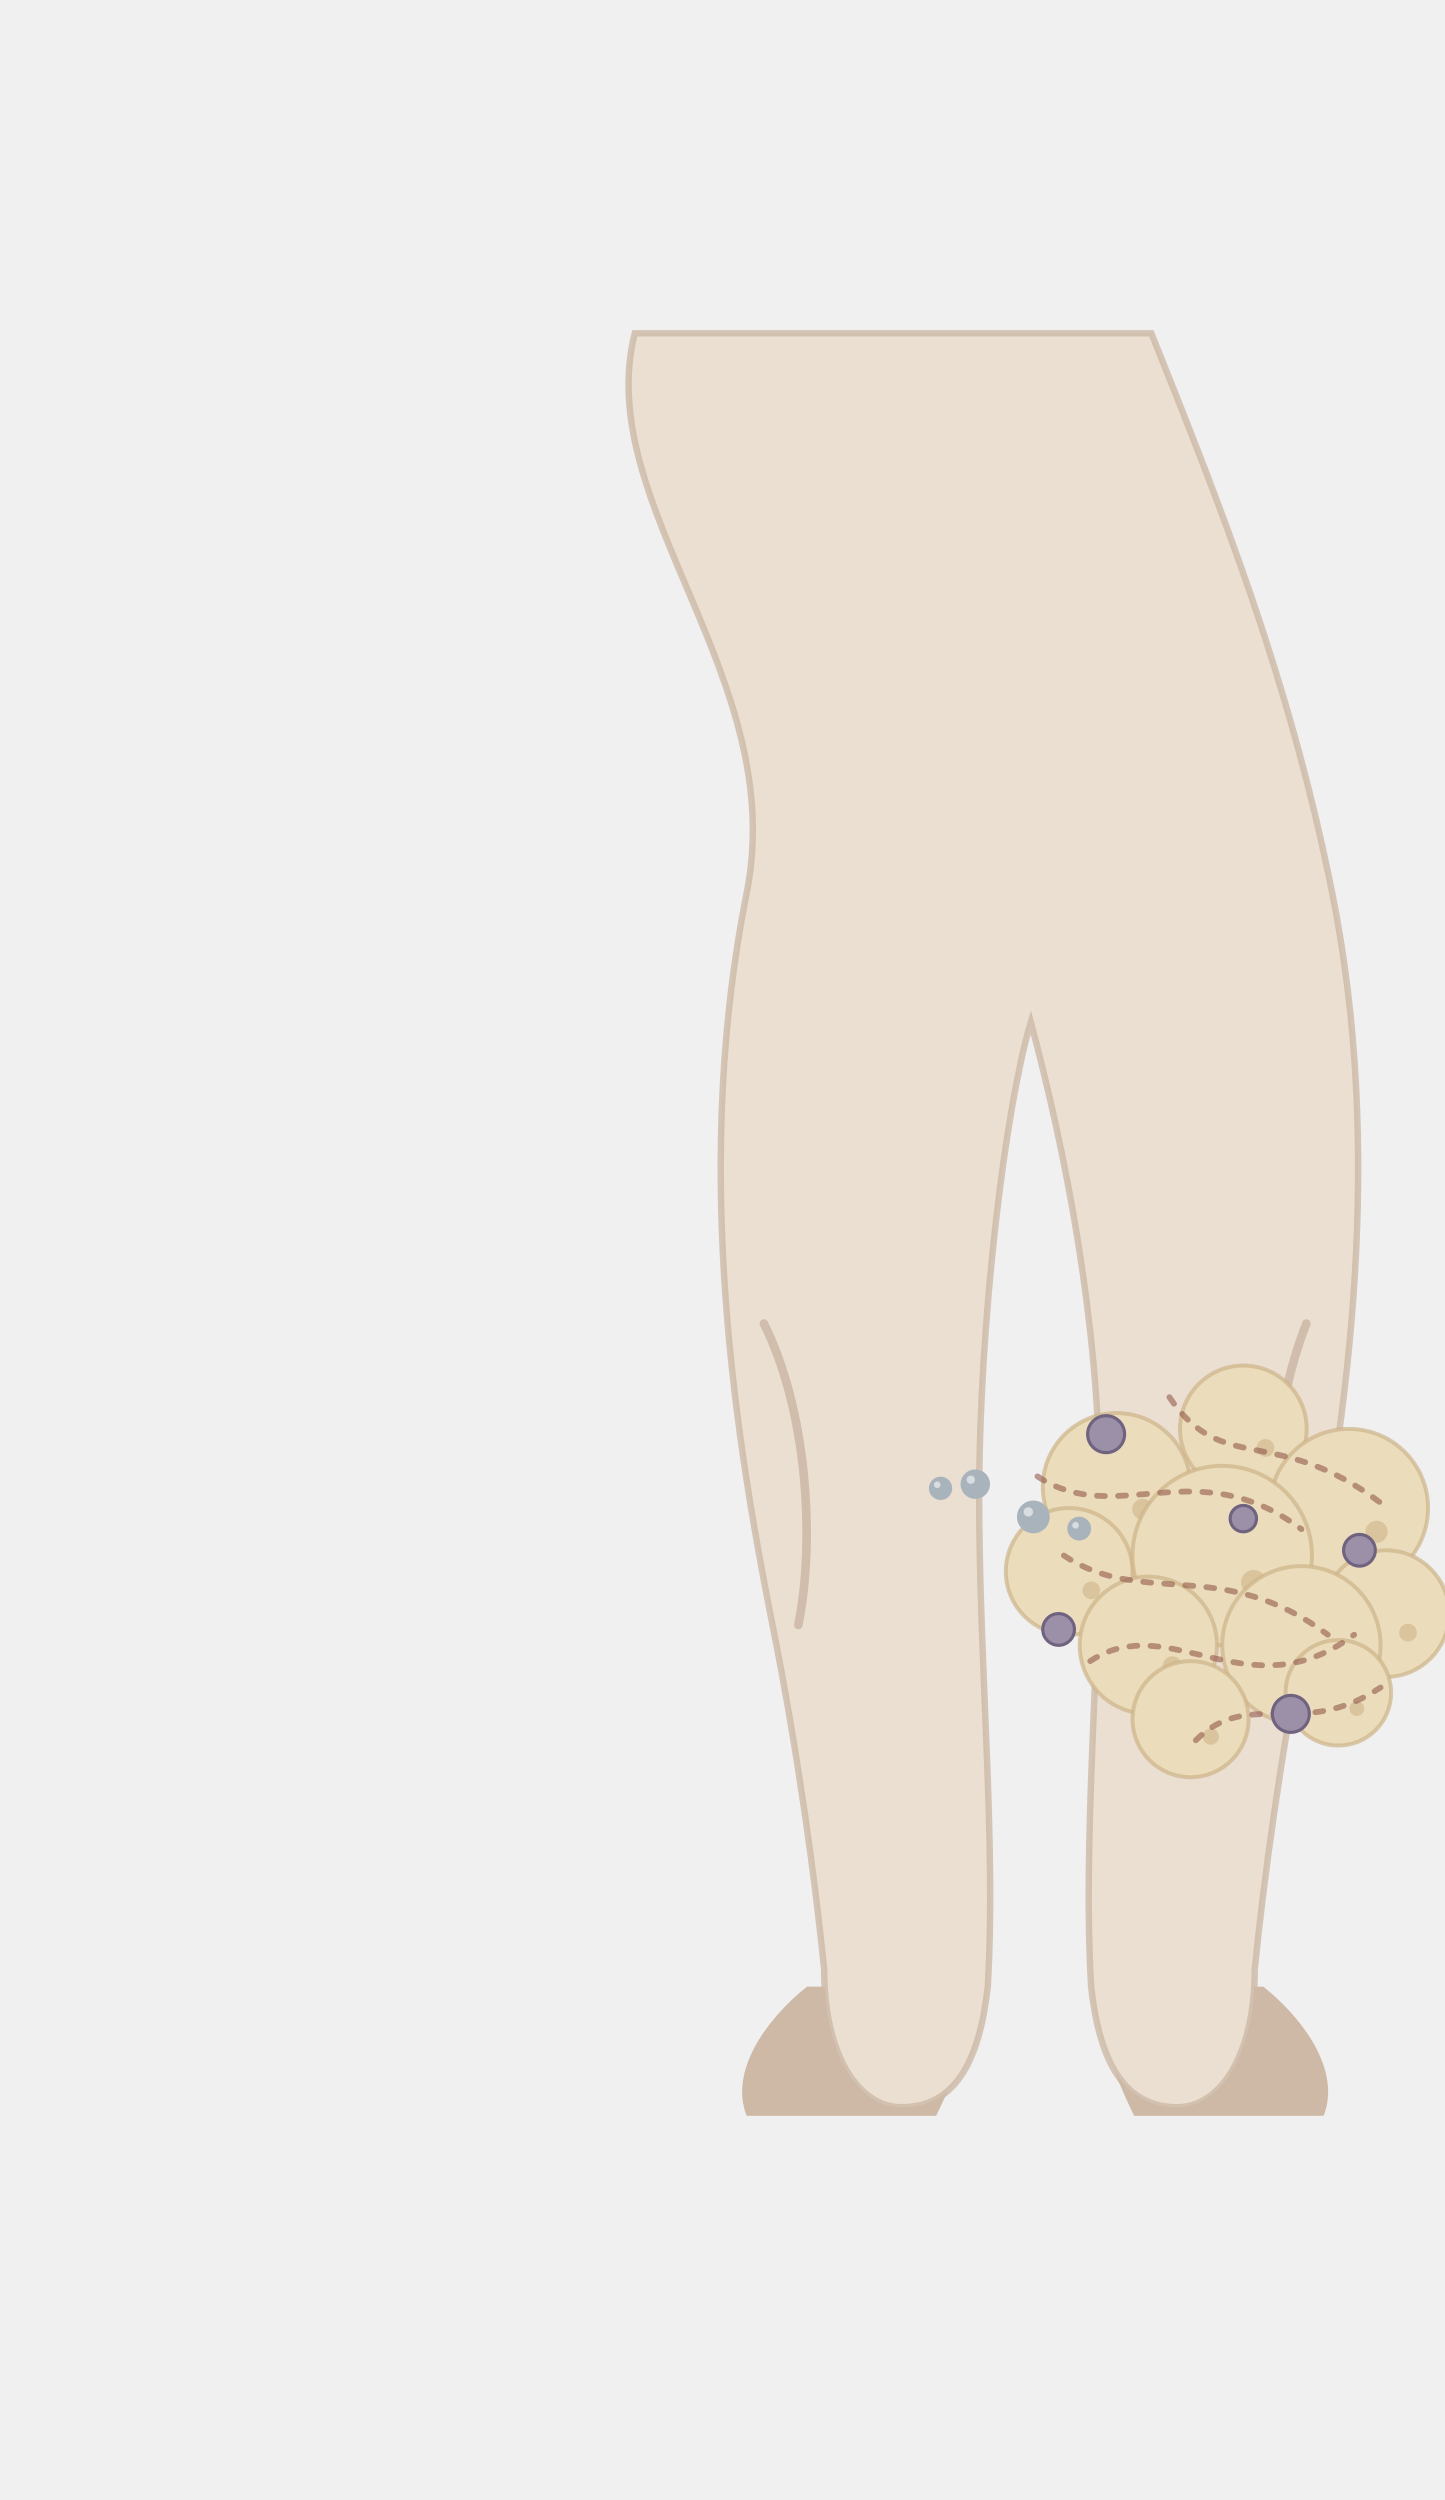
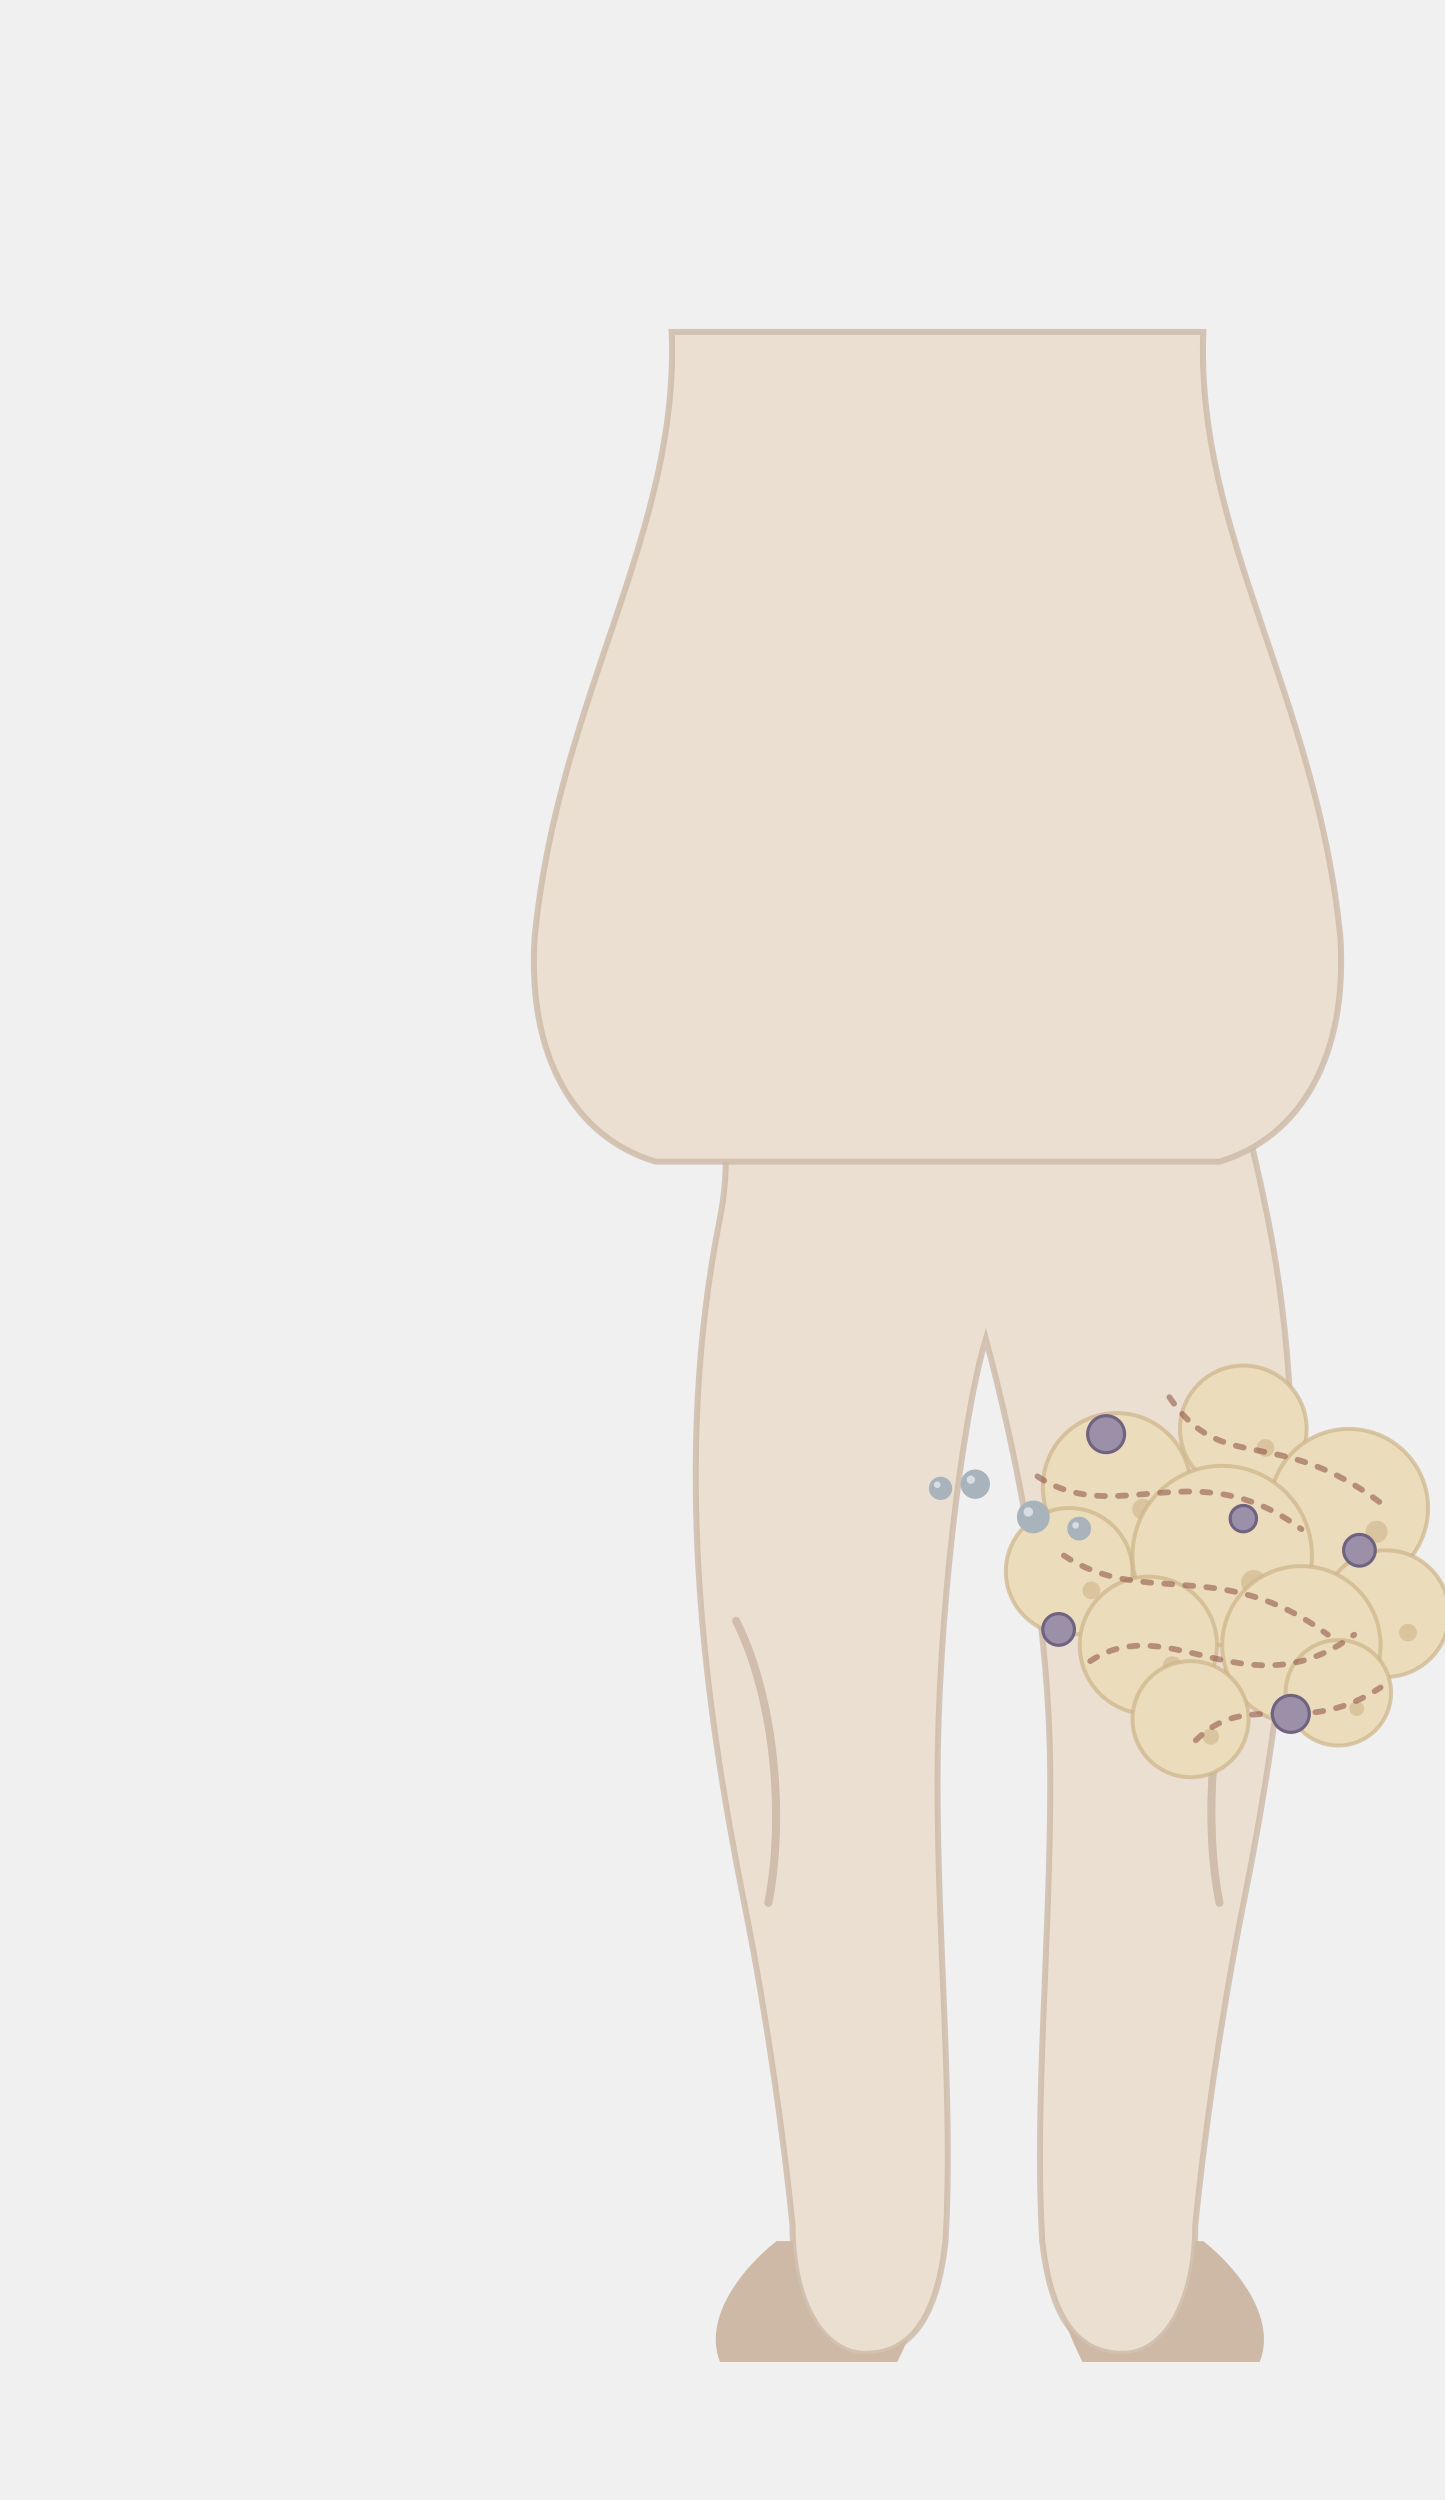
<svg xmlns="http://www.w3.org/2000/svg" viewBox="0 0 520 900" width="520" height="900">
  <defs>
    <linearGradient id="gMuscle" x1="0" y1="0" x2="0" y2="1">
      <stop offset="0" stop-color="#E0AE9F" />
      <stop offset="0.5" stop-color="#B9776A" />
      <stop offset="1" stop-color="#8A4F43" />
    </linearGradient>
    <linearGradient id="gMuted" x1="0" y1="0" x2="0" y2="1">
      <stop offset="0" stop-color="#DCC5B9" />
      <stop offset="0.5" stop-color="#CBAE9F" />
      <stop offset="1" stop-color="#A98B7D" />
    </linearGradient>
    <linearGradient id="gTendon" x1="0" y1="0" x2="1" y2="0">
      <stop offset="0" stop-color="#EFE9DE" />
      <stop offset="0.5" stop-color="#EFE9DE" />
      <stop offset="1" stop-color="#CFC5B4" />
    </linearGradient>
    <linearGradient id="gVessel" x1="0" y1="0" x2="0" y2="1">
      <stop offset="0" stop-color="#DEA69E" />
      <stop offset="0.5" stop-color="#C4807A" />
      <stop offset="1" stop-color="#95574F" />
    </linearGradient>
    <linearGradient id="gSkin" x1="0" y1="0" x2="0" y2="1">
      <stop offset="0" stop-color="#F3EAE0" />
      <stop offset="0.5" stop-color="#EBDFD2" />
      <stop offset="1" stop-color="#CDB9A6" />
    </linearGradient>
    <radialGradient id="gFat" cx="0.35" cy="0.3" r="0.8">
      <stop offset="0" stop-color="#F7EEDA" />
      <stop offset="0.55" stop-color="#EBDCBB" />
      <stop offset="1" stop-color="#CDB48A" />
    </radialGradient>
    <radialGradient id="gLiver" cx="0.3" cy="0.25" r="0.8">
      <stop offset="0" stop-color="#BC8575" />
      <stop offset="0.55" stop-color="#9B6557" />
      <stop offset="1" stop-color="#6E4036" />
    </radialGradient>
    <radialGradient id="gBrain" cx="0.35" cy="0.25" r="0.8">
      <stop offset="0" stop-color="#EDD9D0" />
      <stop offset="0.55" stop-color="#D9BBB0" />
      <stop offset="1" stop-color="#B38E85" />
    </radialGradient>
    <radialGradient id="gLumen" cx="0.5" cy="0.5" r="0.8">
      <stop offset="0" stop-color="#E9C8C0" />
      <stop offset="0.55" stop-color="#95574F" />
      <stop offset="1" stop-color="#95574F" />
    </radialGradient>
    <radialGradient id="gRbc" cx="0.4" cy="0.4" r="0.8">
      <stop offset="0" stop-color="#D27B72" />
      <stop offset="0.55" stop-color="#B2534B" />
      <stop offset="1" stop-color="#B2534B" />
    </radialGradient>
    <radialGradient id="gMito" cx="0.35" cy="0.3" r="0.8">
      <stop offset="0" stop-color="#E8CFBF" />
      <stop offset="0.55" stop-color="#CDA893" />
      <stop offset="1" stop-color="#8E5A4C" />
    </radialGradient>
    <radialGradient id="gMol1" cx="0.35" cy="0.3" r="0.8">
      <stop offset="0" stop-color="#F4F1EB" />
      <stop offset="0.55" stop-color="#A9B3BC" />
      <stop offset="1" stop-color="#7F8B95" />
    </radialGradient>
    <radialGradient id="gMol2" cx="0.35" cy="0.3" r="0.8">
      <stop offset="0" stop-color="#F4F1EB" />
      <stop offset="0.55" stop-color="#ABA597" />
      <stop offset="1" stop-color="#827C70" />
    </radialGradient>
    <radialGradient id="gMol3" cx="0.35" cy="0.3" r="0.8">
      <stop offset="0" stop-color="#F4F1EB" />
      <stop offset="0.55" stop-color="#CFBEA8" />
      <stop offset="1" stop-color="#A28F77" />
    </radialGradient>
    <radialGradient id="gSat" cx="0.35" cy="0.3" r="0.8">
      <stop offset="0" stop-color="#D8CFE0" />
      <stop offset="0.55" stop-color="#9C8FA8" />
      <stop offset="1" stop-color="#6F6380" />
    </radialGradient>
    <filter id="shadow" x="-20%" y="-20%" width="140%" height="160%">
      <feDropShadow dx="0" dy="10" stdDeviation="10" flood-color="#362D28" flood-opacity="0.14" />
    </filter>
    <filter id="soft" x="-20%" y="-20%" width="140%" height="160%">
      <feDropShadow dx="0" dy="4" stdDeviation="4" flood-color="#362D28" flood-opacity="0.10" />
    </filter>
  </defs>
-   <g transform="translate(120 120) rotate(0) scale(1.55)">
+   <g transform="translate(120 250) rotate(0) scale(1.45)">
    <g>
      <path d="M110,384 C100,392 92,404 96,414 L140,414 C146,402 148,392 150,384 Z" fill="#CDB9A6" />
      <path d="M176,384 C178,392 180,402 186,414 L230,414 C234,404 226,392 216,384 Z" fill="#CDB9A6" />
      <path d="M70,0 L190,0 C206,40 222,80 232,130 C244,190 236,250 226,300 C220,330 216,360 214,380 C214,400 206,412 196,412 C184,412 178,402 176,384 C174,350 178,310 178,270 C178,230 170,190 162,160 C156,180 150,230 150,270 C150,310 154,350 152,384 C150,402 144,412 132,412 C122,412 114,400 114,380 C112,360 108,330 102,300 C92,250 84,190 96,130 C106,80 60,40 70,0 Z" fill="#EBDFD2" stroke="#CDB9A6" stroke-opacity="0.8" stroke-width="1.5" />
+       <path d="M84,-90 C86,-40 56,0 50,60 C48,90 60,110 80,116 L220,116 C240,110 252,90 250,60 C244,0 214,-40 216,-90 Z" fill="#EBDFD2" stroke="#CDB9A6" stroke-opacity="0.8" stroke-width="1.5" />
      <path d="M100,230 C110,250 112,280 108,300" fill="none" stroke="#CDB9A6" stroke-width="2" stroke-linecap="round" opacity="0.9" />
      <path d="M226,230 C218,250 216,280 220,300" fill="none" stroke="#CDB9A6" stroke-width="2" stroke-linecap="round" opacity="0.9" />
    </g>
  </g>
  <g transform="translate(440 560) rotate(0) scale(1)">
    <g transform="scale(0.95)">
      <g transform="scale(1)">
        <circle cx="8" cy="-48" r="24" fill="#EBDCBB" stroke="#CDB48A" stroke-opacity="0.7" stroke-width="1.5" />
        <circle cx="16.4" cy="-40.8" r="3.36" fill="#CDB48A" opacity="0.6" />
        <circle cx="-40" cy="-26" r="28" fill="#EBDCBB" stroke="#CDB48A" stroke-opacity="0.7" stroke-width="1.5" />
        <circle cx="-30.2" cy="-17.6" r="3.92" fill="#CDB48A" opacity="0.6" />
        <circle cx="48" cy="-18" r="30" fill="#EBDCBB" stroke="#CDB48A" stroke-opacity="0.7" stroke-width="1.5" />
        <circle cx="58.5" cy="-9" r="4.2" fill="#CDB48A" opacity="0.6" />
        <circle cx="-58" cy="6" r="24" fill="#EBDCBB" stroke="#CDB48A" stroke-opacity="0.7" stroke-width="1.5" />
        <circle cx="-49.6" cy="13.2" r="3.36" fill="#CDB48A" opacity="0.6" />
        <circle cx="62" cy="22" r="24" fill="#EBDCBB" stroke="#CDB48A" stroke-opacity="0.7" stroke-width="1.5" />
        <circle cx="70.4" cy="29.2" r="3.36" fill="#CDB48A" opacity="0.6" />
        <circle cx="0" cy="0" r="34" fill="#EBDCBB" stroke="#CDB48A" stroke-opacity="0.7" stroke-width="1.5" />
        <circle cx="11.9" cy="10.2" r="4.76" fill="#CDB48A" opacity="0.6" />
        <circle cx="-28" cy="34" r="26" fill="#EBDCBB" stroke="#CDB48A" stroke-opacity="0.7" stroke-width="1.5" />
        <circle cx="-18.9" cy="41.8" r="3.64" fill="#CDB48A" opacity="0.6" />
        <circle cx="30" cy="34" r="30" fill="#EBDCBB" stroke="#CDB48A" stroke-opacity="0.7" stroke-width="1.5" />
        <circle cx="40.5" cy="43" r="4.2" fill="#CDB48A" opacity="0.6" />
        <circle cx="-12" cy="62" r="22" fill="#EBDCBB" stroke="#CDB48A" stroke-opacity="0.7" stroke-width="1.5" />
        <circle cx="-4.3" cy="68.6" r="3.08" fill="#CDB48A" opacity="0.6" />
        <circle cx="44" cy="52" r="20" fill="#EBDCBB" stroke="#CDB48A" stroke-opacity="0.7" stroke-width="1.5" />
        <circle cx="51" cy="58" r="2.8" fill="#CDB48A" opacity="0.6" />
      </g>
      <path d="M-70,-30 C-40,-10 -10,-40 30,-10" fill="none" stroke="#8A4F43" stroke-opacity="0.55" stroke-width="2.2" stroke-linecap="round" stroke-dasharray="3 5" />
      <path d="M-50,40 C-20,20 10,60 50,30" fill="none" stroke="#8A4F43" stroke-opacity="0.55" stroke-width="2.2" stroke-linecap="round" stroke-dasharray="3 5" />
      <path d="M-20,-60 C0,-30 20,-50 60,-20" fill="none" stroke="#8A4F43" stroke-opacity="0.55" stroke-width="2.2" stroke-linecap="round" stroke-dasharray="3 5" />
      <path d="M-60,0 C-30,20 0,0 40,30" fill="none" stroke="#8A4F43" stroke-opacity="0.55" stroke-width="2.2" stroke-linecap="round" stroke-dasharray="3 5" />
      <path d="M-10,70 C10,50 30,70 60,50" fill="none" stroke="#8A4F43" stroke-opacity="0.55" stroke-width="2.2" stroke-linecap="round" stroke-dasharray="3 5" />
      <circle cx="-44" cy="-46" r="7" fill="#9C8FA8" stroke="#6F6380" stroke-width="1.2" />
      <circle cx="52" cy="-2" r="6" fill="#9C8FA8" stroke="#6F6380" stroke-width="1.2" />
      <circle cx="-62" cy="28" r="6" fill="#9C8FA8" stroke="#6F6380" stroke-width="1.2" />
      <circle cx="26" cy="60" r="7" fill="#9C8FA8" stroke="#6F6380" stroke-width="1.2" />
      <circle cx="8" cy="-14" r="5" fill="#9C8FA8" stroke="#6F6380" stroke-width="1.2" />
    </g>
  </g>
  <g>
    <circle cx="338.6" cy="535.8" r="4.2" fill="#A9B3BC" />
    <circle cx="337.4" cy="534.5" r="1.2" fill="#fff" opacity="0.55" />
    <circle cx="351.1" cy="534.3" r="5.3" fill="#A9B3BC" />
    <circle cx="349.5" cy="532.7" r="1.5" fill="#fff" opacity="0.55" />
    <circle cx="372.0" cy="546.1" r="5.9" fill="#A9B3BC" />
    <circle cx="370.2" cy="544.3" r="1.7" fill="#fff" opacity="0.55" />
    <circle cx="388.5" cy="550.3" r="4.3" fill="#A9B3BC" />
    <circle cx="387.2" cy="549.1" r="1.2" fill="#fff" opacity="0.55" />
  </g>
</svg>
